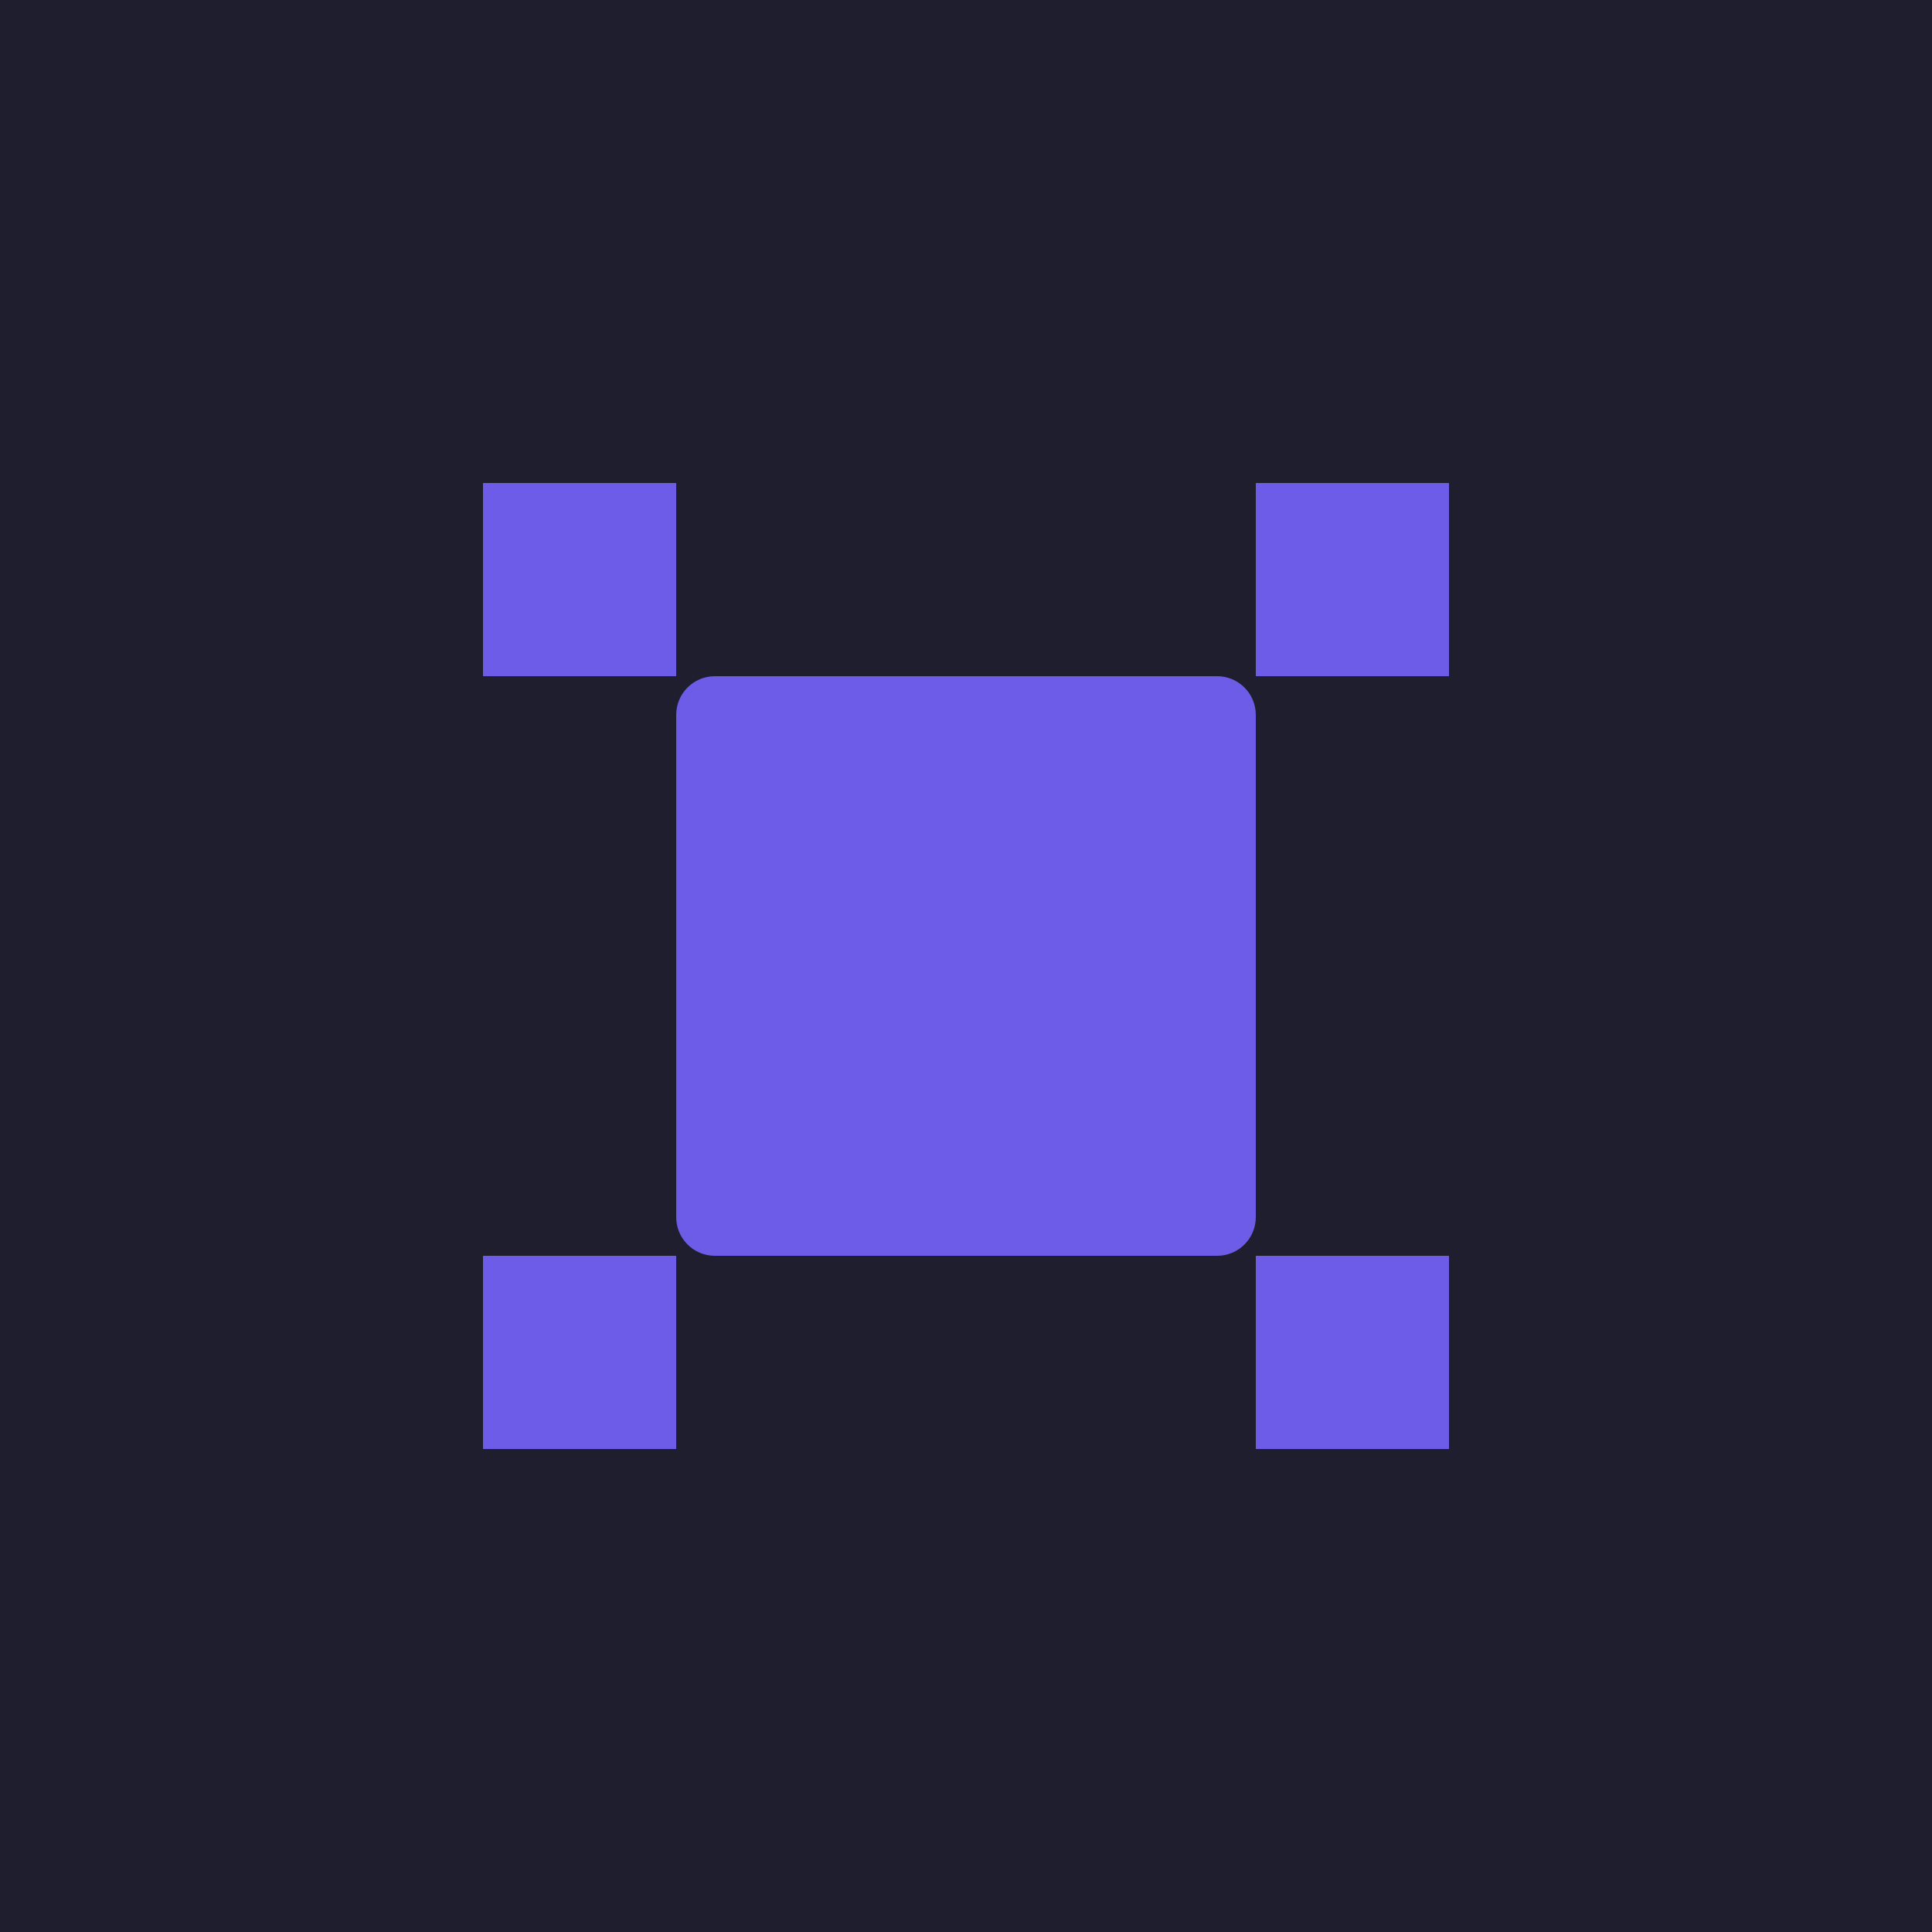
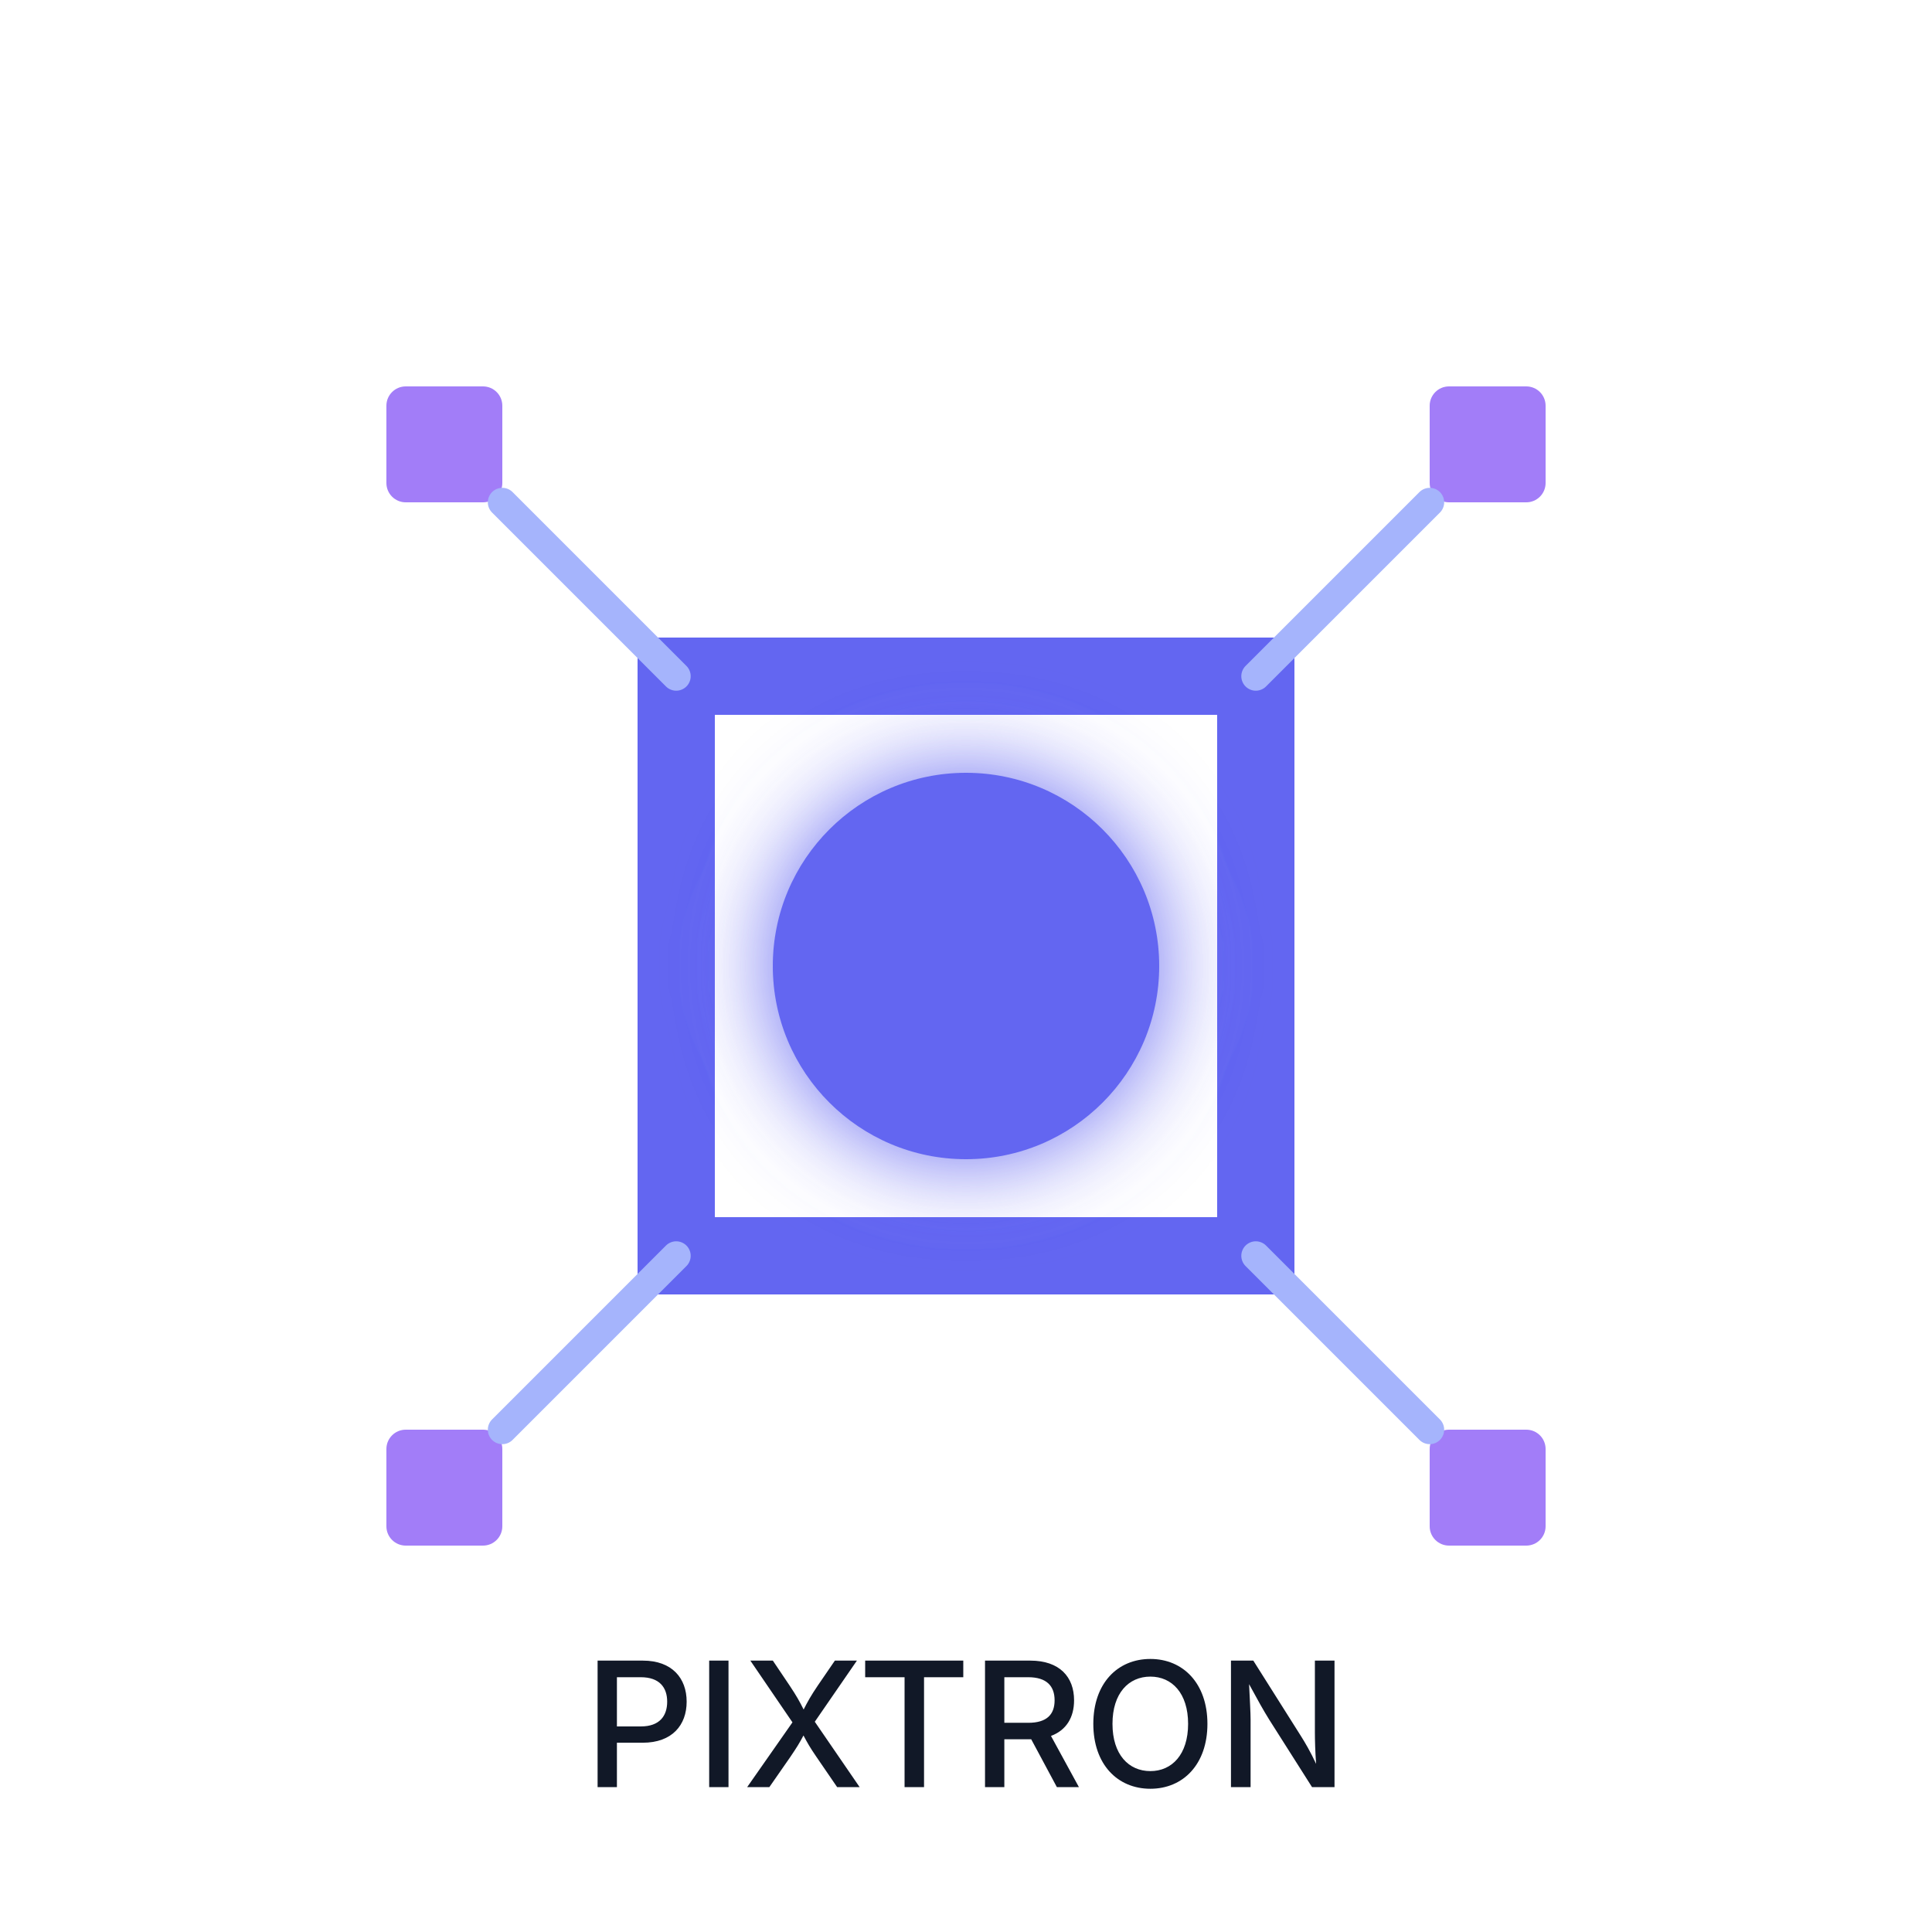
<svg xmlns="http://www.w3.org/2000/svg" width="200" height="200" viewBox="0 0 200 200">
-   <rect width="200" height="200" fill="#1e1e2e" />
-   <g fill="#6c5ce7">
-     <rect x="70" y="70" width="60" height="60" rx="4" />
-     <rect x="50" y="50" width="20" height="20" />
-     <rect x="130" y="50" width="20" height="20" />
-     <rect x="50" y="130" width="20" height="20" />
-     <rect x="130" y="130" width="20" height="20" />
+   <path d="M70 70L130 70L130 130L70 130Z" fill="none" stroke="#6366F1" stroke-width="8" />
+   <g fill="#8B5CF6" opacity="0.8">
+     <rect x="40" y="40" width="12" height="12" rx="2" />
+     <rect x="148" y="40" width="12" height="12" rx="2" />
+     <rect x="40" y="148" width="12" height="12" rx="2" />
+     <rect x="148" y="148" width="12" height="12" rx="2" />
  </g>
+   <g stroke="#A5B4FC" stroke-width="3" stroke-linecap="round">
+     <path d="M70 70L52 52M130 70L148 52M130 130L148 148M70 130L52 148" />
+   </g>
+   <circle cx="100" cy="100" r="20" fill="#6366F1" filter="url(#glow)" />
+   <text x="100" y="185" font-family="'Inter', sans-serif" font-size="18" text-anchor="middle" fill="#111827" font-weight="500">PIXTRON<span style="font-weight:700">VM</span>
+   </text>
+   <filter id="glow" x="-50%" y="-50%" width="200%" height="200%">
+     <feGaussianBlur stdDeviation="5" result="blur" />
+     <feComposite in="SourceGraphic" in2="blur" operator="over" />
+   </filter>
</svg>
